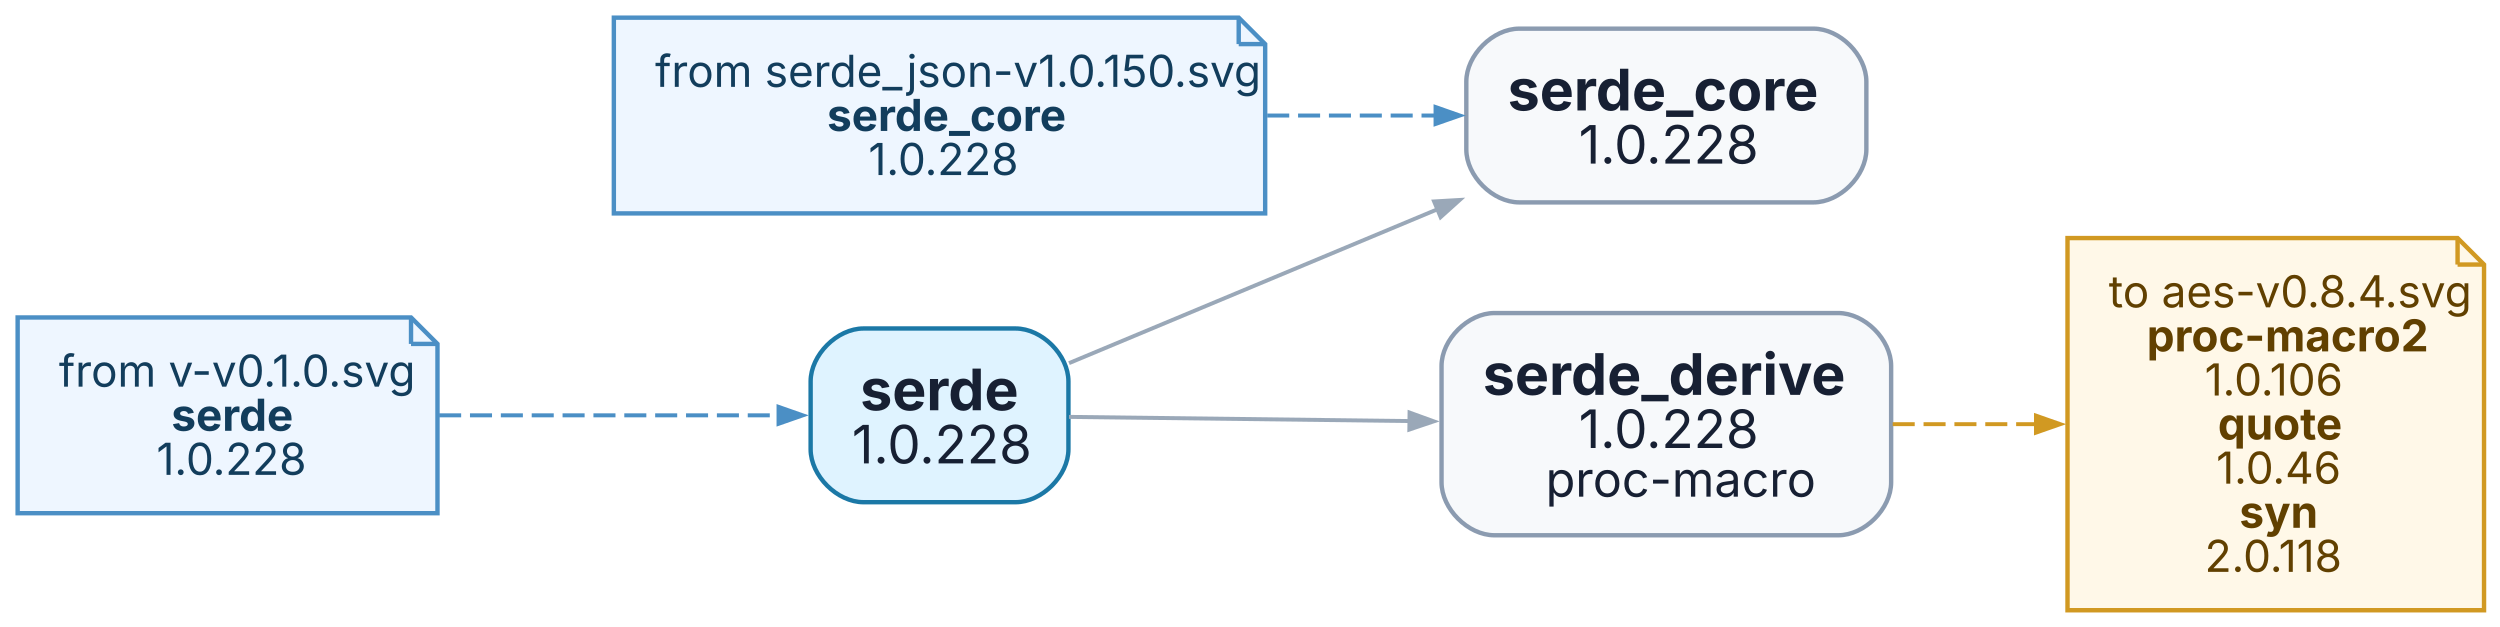
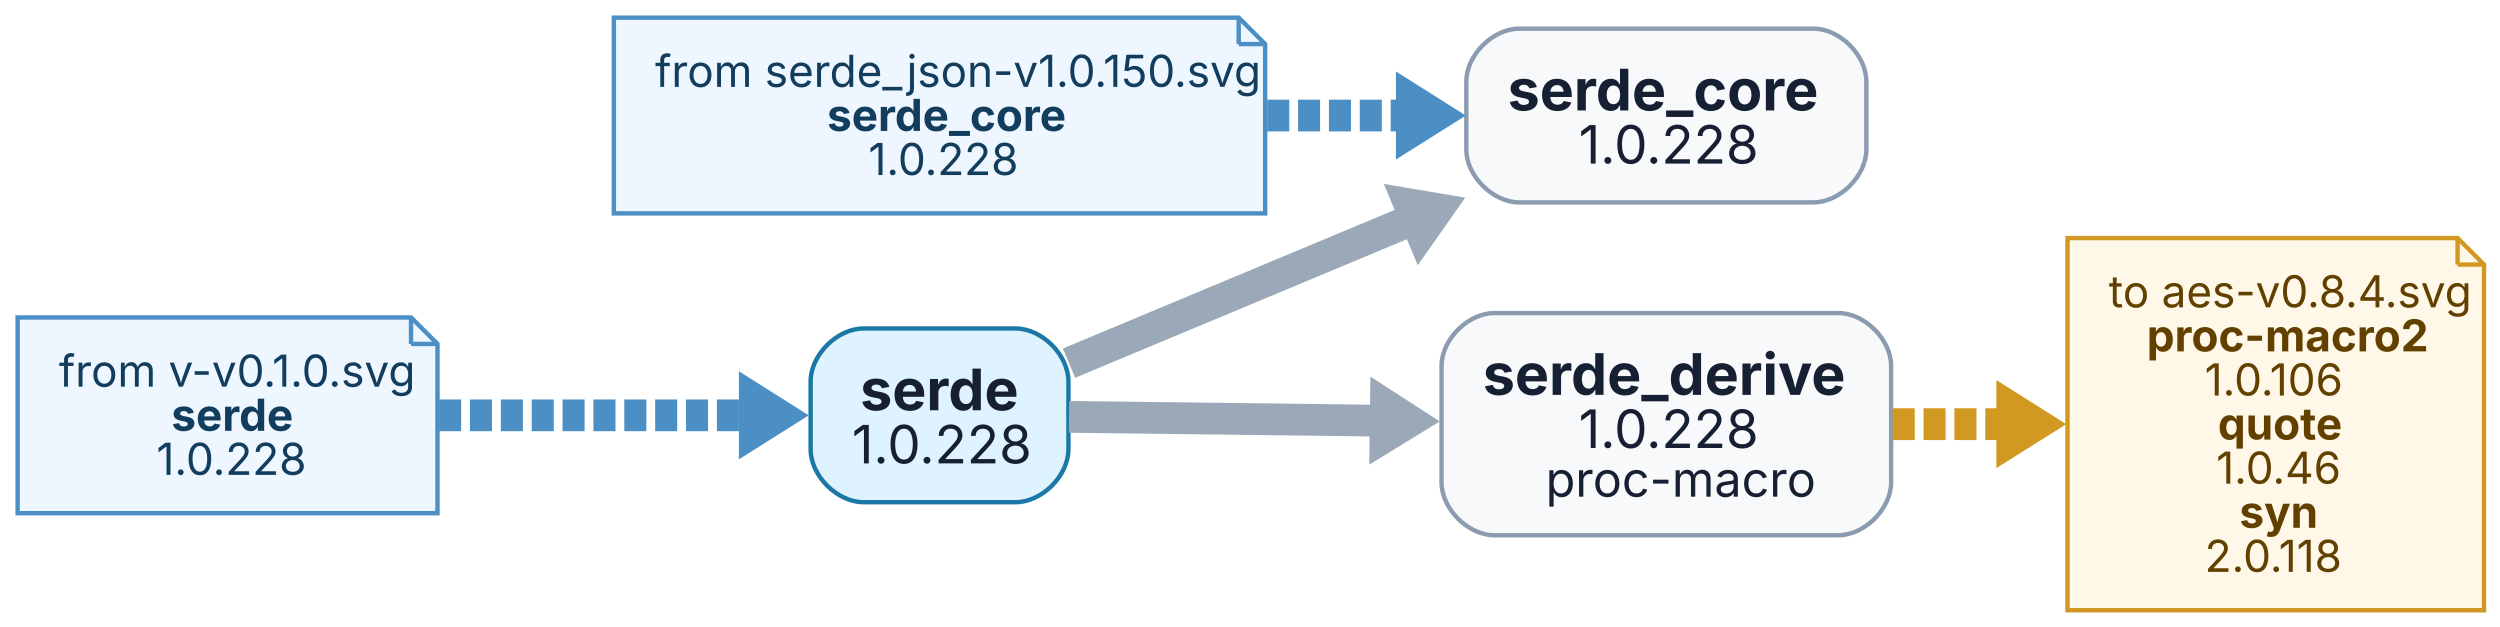
<svg xmlns="http://www.w3.org/2000/svg" width="567pt" height="142pt" viewBox="0.00 0.00 567.00 142.00">
  <g id="graph0" class="graph" transform="scale(1 1) rotate(0) translate(4 138.4)">
    <polygon fill="white" stroke="none" points="-4,4 -4,-138.4 563.38,-138.4 563.38,4 -4,4" />
    <g id="node1" class="node">
      <path fill="#dff3ff" stroke="#1b78a6" d="M226.32,-63.9C226.32,-63.9 191.85,-63.9 191.85,-63.9 185.85,-63.9 179.85,-57.9 179.85,-51.9 179.85,-51.9 179.85,-36.5 179.85,-36.5 179.85,-30.5 185.85,-24.5 191.85,-24.5 191.85,-24.5 226.32,-24.5 226.32,-24.5 232.32,-24.5 238.32,-30.5 238.32,-36.5 238.32,-36.5 238.32,-51.9 238.32,-51.9 238.32,-57.9 232.32,-63.9 226.32,-63.9" />
      <text xml:space="preserve" text-anchor="start" x="191.08" y="-45.35" font-family="Inter,Arial" font-weight="bold" font-size="13.00" fill="#172033">serde</text>
      <text xml:space="preserve" text-anchor="start" x="189.21" y="-33.3" font-family="Inter,Arial" font-size="12.00" fill="#172033">1.0.228</text>
    </g>
    <g id="node2" class="node">
      <path fill="#f7f9fb" stroke="#8b9bb0" d="M407.29,-131.9C407.29,-131.9 340.56,-131.9 340.56,-131.9 334.56,-131.9 328.56,-125.9 328.56,-119.9 328.56,-119.9 328.56,-104.5 328.56,-104.5 328.56,-98.5 334.56,-92.5 340.56,-92.5 340.56,-92.5 407.29,-92.5 407.29,-92.5 413.29,-92.5 419.29,-98.5 419.29,-104.5 419.29,-104.5 419.29,-119.9 419.29,-119.9 419.29,-125.9 413.29,-131.9 407.29,-131.9" />
      <text xml:space="preserve" text-anchor="start" x="337.93" y="-113.35" font-family="Inter,Arial" font-weight="bold" font-size="13.00" fill="#172033">serde_core</text>
      <text xml:space="preserve" text-anchor="start" x="354.05" y="-101.3" font-family="Inter,Arial" font-size="12.00" fill="#172033">1.0.228</text>
    </g>
    <g id="edge1" class="edge">
-       <path fill="none" stroke="#9aa8b8" stroke-width="0.9" d="M238.45,-56.04C261.49,-65.67 294.57,-79.48 322.16,-91" />
-       <polygon fill="#9aa8b8" stroke="#9aa8b8" stroke-width="0.9" points="321.25,-92.71 327.06,-93.05 322.73,-89.15 321.25,-92.71" />
+       <path fill="none" stroke="#9aa8b8" stroke-width="7.2" d="M238.45,-56.04C260.13,-65.1 290.72,-77.87 317.24,-88.95" />
+       <polygon fill="#9aa8b8" stroke="#9aa8b8" stroke-width="7.2" points="315.68,-92.05 322.09,-90.97 318.35,-85.65 315.68,-92.05" />
    </g>
    <g id="node3" class="node">
      <path fill="#f7f9fb" stroke="#8b9bb0" d="M412.91,-67.4C412.91,-67.4 334.94,-67.4 334.94,-67.4 328.94,-67.4 322.94,-61.4 322.94,-55.4 322.94,-55.4 322.94,-29 322.94,-29 322.94,-23 328.94,-17 334.94,-17 334.94,-17 412.91,-17 412.91,-17 418.91,-17 424.91,-23 424.91,-29 424.91,-29 424.91,-55.4 424.91,-55.4 424.91,-61.4 418.91,-67.4 412.91,-67.4" />
      <text xml:space="preserve" text-anchor="start" x="332.3" y="-48.85" font-family="Inter,Arial" font-weight="bold" font-size="13.00" fill="#172033">serde_derive</text>
      <text xml:space="preserve" text-anchor="start" x="354.05" y="-36.8" font-family="Inter,Arial" font-size="12.00" fill="#172033">1.0.228</text>
      <text xml:space="preserve" text-anchor="start" x="346.55" y="-25.75" font-family="Inter,Arial" font-size="11.00" fill="#172033">proc-macro</text>
    </g>
    <g id="edge2" class="edge">
-       <path fill="none" stroke="#9aa8b8" stroke-width="0.9" d="M238.45,-43.85C259.78,-43.59 289.73,-43.22 315.95,-42.9" />
-       <polygon fill="#9aa8b8" stroke="#9aa8b8" stroke-width="0.9" points="315.69,-44.83 321.17,-42.84 315.64,-40.98 315.69,-44.83" />
+       <path fill="none" stroke="#9aa8b8" stroke-width="7.2" d="M238.45,-43.85C258.34,-43.61 285.71,-43.27 310.57,-42.97" />
+       <polygon fill="#9aa8b8" stroke="#9aa8b8" stroke-width="7.2" points="310.32,-46.43 315.78,-42.9 310.23,-39.5 310.32,-46.43" />
    </g>
    <g id="node4" class="node">
      <polygon fill="#fff8e8" stroke="#d19922" points="553.38,-84.4 464.91,-84.4 464.91,0 559.38,0 559.38,-78.4 553.38,-84.4" />
      <polyline fill="none" stroke="#d19922" points="553.38,-84.4 553.38,-78.4" />
      <polyline fill="none" stroke="#d19922" points="559.38,-78.4 553.38,-78.4" />
      <text xml:space="preserve" text-anchor="start" x="474.27" y="-68.7" font-family="Inter,Arial" font-size="10.00" fill="#614000">to aes-v0.8.4.svg</text>
      <text xml:space="preserve" text-anchor="start" x="482.89" y="-58.7" font-family="Inter,Arial" font-weight="bold" font-size="10.00" fill="#614000">proc-macro2</text>
      <text xml:space="preserve" text-anchor="start" x="496.02" y="-48.7" font-family="Inter,Arial" font-size="10.00" fill="#614000">1.0.106</text>
      <text xml:space="preserve" text-anchor="start" x="499.02" y="-38.7" font-family="Inter,Arial" font-weight="bold" font-size="10.00" fill="#614000">quote</text>
      <text xml:space="preserve" text-anchor="start" x="498.64" y="-28.7" font-family="Inter,Arial" font-size="10.00" fill="#614000">1.0.46</text>
      <text xml:space="preserve" text-anchor="start" x="503.89" y="-18.7" font-family="Inter,Arial" font-weight="bold" font-size="10.00" fill="#614000">syn</text>
      <text xml:space="preserve" text-anchor="start" x="496.02" y="-8.7" font-family="Inter,Arial" font-size="10.00" fill="#614000">2.0.118</text>
    </g>
    <g id="edge3" class="edge">
-       <path fill="none" stroke="#d19922" stroke-width="0.9" stroke-dasharray="5,2" d="M425.26,-42.2C435.93,-42.2 447.23,-42.2 458,-42.2" />
-       <polygon fill="#d19922" stroke="#d19922" stroke-width="0.9" points="457.76,-44.13 463.26,-42.2 457.76,-40.28 457.76,-44.13" />
+       <path fill="none" stroke="#d19922" stroke-width="7.2" stroke-dasharray="5,2" d="M425.26,-42.2C434.12,-42.2 443.41,-42.2 452.47,-42.2" />
+       <polygon fill="#d19922" stroke="#d19922" stroke-width="7.2" points="452.37,-45.67 457.87,-42.2 452.37,-38.74 452.37,-45.67" />
    </g>
    <g id="node5" class="node">
      <polygon fill="#eef6ff" stroke="#4b8fc5" points="276.94,-134.4 135.22,-134.4 135.22,-90 282.94,-90 282.94,-128.4 276.94,-134.4" />
      <polyline fill="none" stroke="#4b8fc5" points="276.94,-134.4 276.94,-128.4" />
      <polyline fill="none" stroke="#4b8fc5" points="282.94,-128.4 276.94,-128.4" />
      <text xml:space="preserve" text-anchor="start" x="144.58" y="-118.7" font-family="Inter,Arial" font-size="10.00" fill="#123d5c">from serde_json-v1.0.150.svg</text>
      <text xml:space="preserve" text-anchor="start" x="183.58" y="-108.7" font-family="Inter,Arial" font-weight="bold" font-size="10.00" fill="#123d5c">serde_core</text>
      <text xml:space="preserve" text-anchor="start" x="192.96" y="-98.7" font-family="Inter,Arial" font-size="10.00" fill="#123d5c">1.0.228</text>
    </g>
    <g id="edge4" class="edge">
-       <path fill="none" stroke="#4b8fc5" stroke-width="0.9" stroke-dasharray="5,2" d="M283.4,-112.2C296.37,-112.2 309.61,-112.2 321.79,-112.2" />
-       <polygon fill="#4b8fc5" stroke="#4b8fc5" stroke-width="0.9" points="321.58,-114.13 327.08,-112.2 321.58,-110.28 321.58,-114.13" />
+       <path fill="none" stroke="#4b8fc5" stroke-width="7.2" stroke-dasharray="5,2" d="M283.4,-112.2C294.45,-112.2 305.69,-112.2 316.31,-112.2" />
+       <polygon fill="#4b8fc5" stroke="#4b8fc5" stroke-width="7.2" points="316.19,-115.67 321.69,-112.2 316.19,-108.74 316.19,-115.67" />
    </g>
    <g id="node6" class="node">
      <polygon fill="#eef6ff" stroke="#4b8fc5" points="89.22,-66.4 0,-66.4 0,-22 95.22,-22 95.22,-60.4 89.22,-66.4" />
      <polyline fill="none" stroke="#4b8fc5" points="89.22,-66.4 89.22,-60.4" />
      <polyline fill="none" stroke="#4b8fc5" points="95.22,-60.4 89.22,-60.4" />
      <text xml:space="preserve" text-anchor="start" x="9.36" y="-50.7" font-family="Inter,Arial" font-size="10.00" fill="#123d5c">from v-v0.1.0.svg</text>
      <text xml:space="preserve" text-anchor="start" x="34.86" y="-40.7" font-family="Inter,Arial" font-weight="bold" font-size="10.00" fill="#123d5c">serde</text>
      <text xml:space="preserve" text-anchor="start" x="31.49" y="-30.7" font-family="Inter,Arial" font-size="10.00" fill="#123d5c">1.0.228</text>
    </g>
    <g id="edge5" class="edge">
-       <path fill="none" stroke="#4b8fc5" stroke-width="0.9" stroke-dasharray="5,2" d="M95.59,-44.2C120.24,-44.2 149.94,-44.2 172.63,-44.2" />
-       <polygon fill="#4b8fc5" stroke="#4b8fc5" stroke-width="0.9" points="172.57,-46.13 178.07,-44.2 172.57,-42.28 172.57,-46.13" />
+       <path fill="none" stroke="#4b8fc5" stroke-width="7.2" stroke-dasharray="5,2" d="M95.59,-44.2C118.33,-44.2 145.36,-44.2 167.23,-44.2" />
+       <polygon fill="#4b8fc5" stroke="#4b8fc5" stroke-width="7.2" points="167.18,-47.67 172.68,-44.2 167.18,-40.74 167.18,-47.67" />
    </g>
  </g>
</svg>
